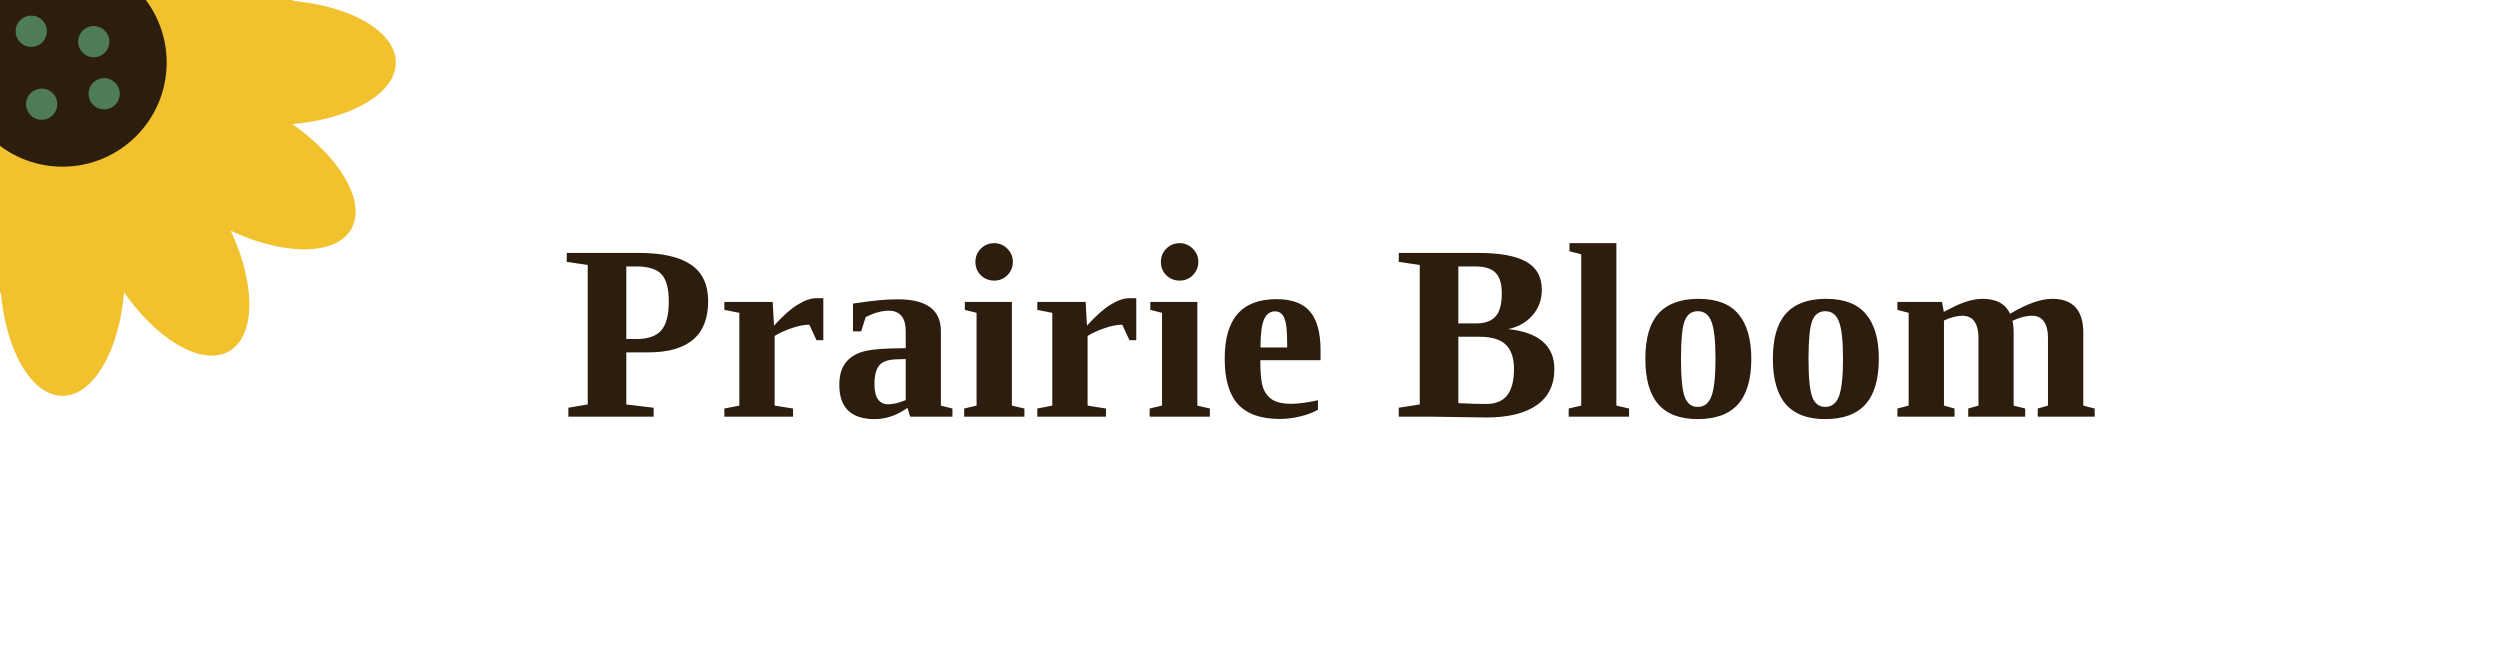
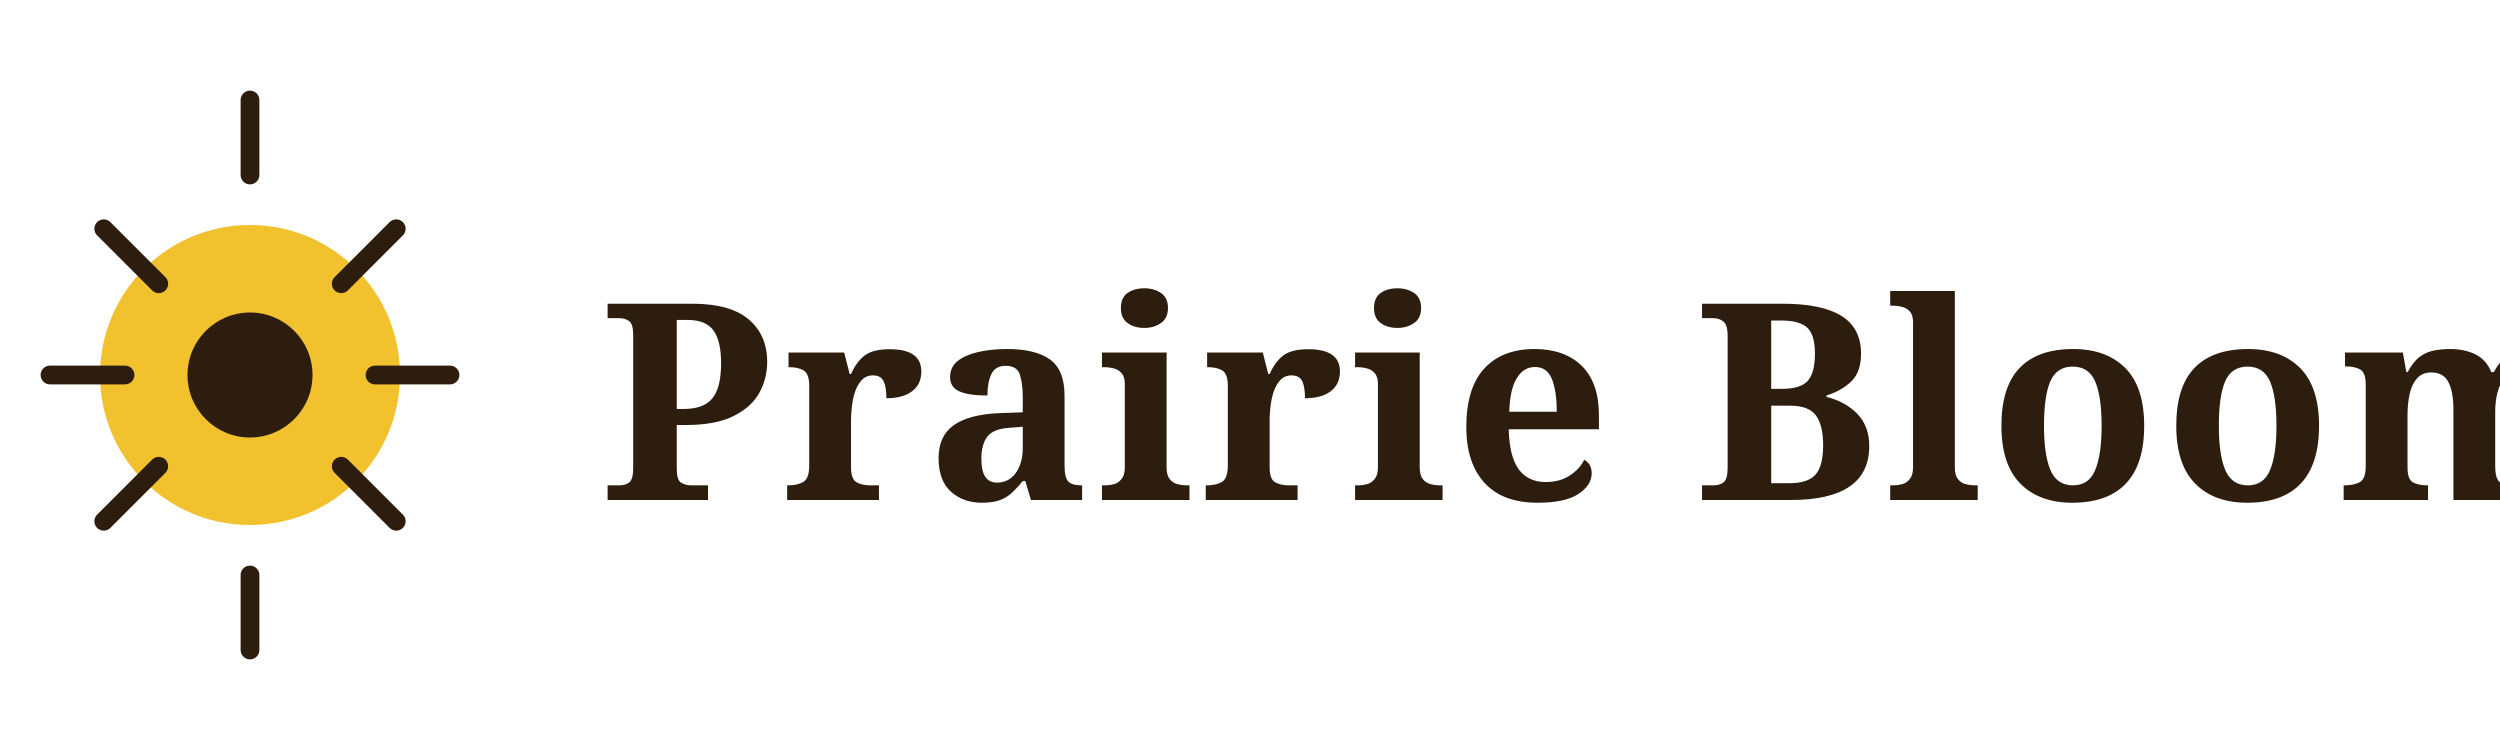
- <svg xmlns="http://www.w3.org/2000/svg" viewBox="0 0 240 64" role="img" aria-label="Prairie Bloom logo">
-   <g transform="translate(6, 6)">
-     <ellipse cx="0" cy="-20" rx="6" ry="12" fill="#F2C12E" transform="rotate(0)" />
-     <ellipse cx="0" cy="-20" rx="6" ry="12" fill="#F2C12E" transform="rotate(30)" />
-     <ellipse cx="0" cy="-20" rx="6" ry="12" fill="#F2C12E" transform="rotate(60)" />
-     <ellipse cx="0" cy="-20" rx="6" ry="12" fill="#F2C12E" transform="rotate(90)" />
-     <ellipse cx="0" cy="-20" rx="6" ry="12" fill="#F2C12E" transform="rotate(120)" />
-     <ellipse cx="0" cy="-20" rx="6" ry="12" fill="#F2C12E" transform="rotate(150)" />
-     <ellipse cx="0" cy="-20" rx="6" ry="12" fill="#F2C12E" transform="rotate(180)" />
-     <ellipse cx="0" cy="-20" rx="6" ry="12" fill="#F2C12E" transform="rotate(210)" />
-     <ellipse cx="0" cy="-20" rx="6" ry="12" fill="#F2C12E" transform="rotate(240)" />
-     <ellipse cx="0" cy="-20" rx="6" ry="12" fill="#F2C12E" transform="rotate(270)" />
-     <ellipse cx="0" cy="-20" rx="6" ry="12" fill="#F2C12E" transform="rotate(300)" />
-     <ellipse cx="0" cy="-20" rx="6" ry="12" fill="#F2C12E" transform="rotate(330)" />
-     <circle cx="0" cy="0" r="10" fill="#2C1D0E" />
-     <circle cx="-3" cy="-3" r="1.5" fill="#4E7C59" />
-     <circle cx="3" cy="-2" r="1.5" fill="#4E7C59" />
-     <circle cx="-2" cy="4" r="1.5" fill="#4E7C59" />
-     <circle cx="4" cy="3" r="1.5" fill="#4E7C59" />
+ <svg xmlns="http://www.w3.org/2000/svg" viewBox="0 0 200 60" fill="none">
+   <circle cx="20" cy="30" r="12" fill="#F2C12E" />
+   <g stroke="#2C1D0E" stroke-width="1.5" stroke-linecap="round">
+     <line x1="20" y1="14" x2="20" y2="8" />
+     <line x1="20" y1="46" x2="20" y2="52" />
+     <line x1="4" y1="30" x2="10" y2="30" />
+     <line x1="30" y1="30" x2="36" y2="30" />
+     <line x1="8.3" y1="18.3" x2="12.7" y2="22.7" />
+     <line x1="27.3" y1="37.3" x2="31.7" y2="41.7" />
+     <line x1="8.3" y1="41.7" x2="12.7" y2="37.3" />
+     <line x1="27.3" y1="22.7" x2="31.7" y2="18.3" />
  </g>
-   <text x="54" y="40" font-family="Georgia, 'Times New Roman', serif" font-size="24" font-weight="bold" fill="#2C1D0E" letter-spacing="0.01em">Prairie Bloom</text>
+   <circle cx="20" cy="30" r="5" fill="#2C1D0E" />
+   <text x="48" y="40" font-family="Georgia, serif" font-weight="700" font-size="22" fill="#2C1D0E" letter-spacing="0.5">Prairie Bloom</text>
</svg>
